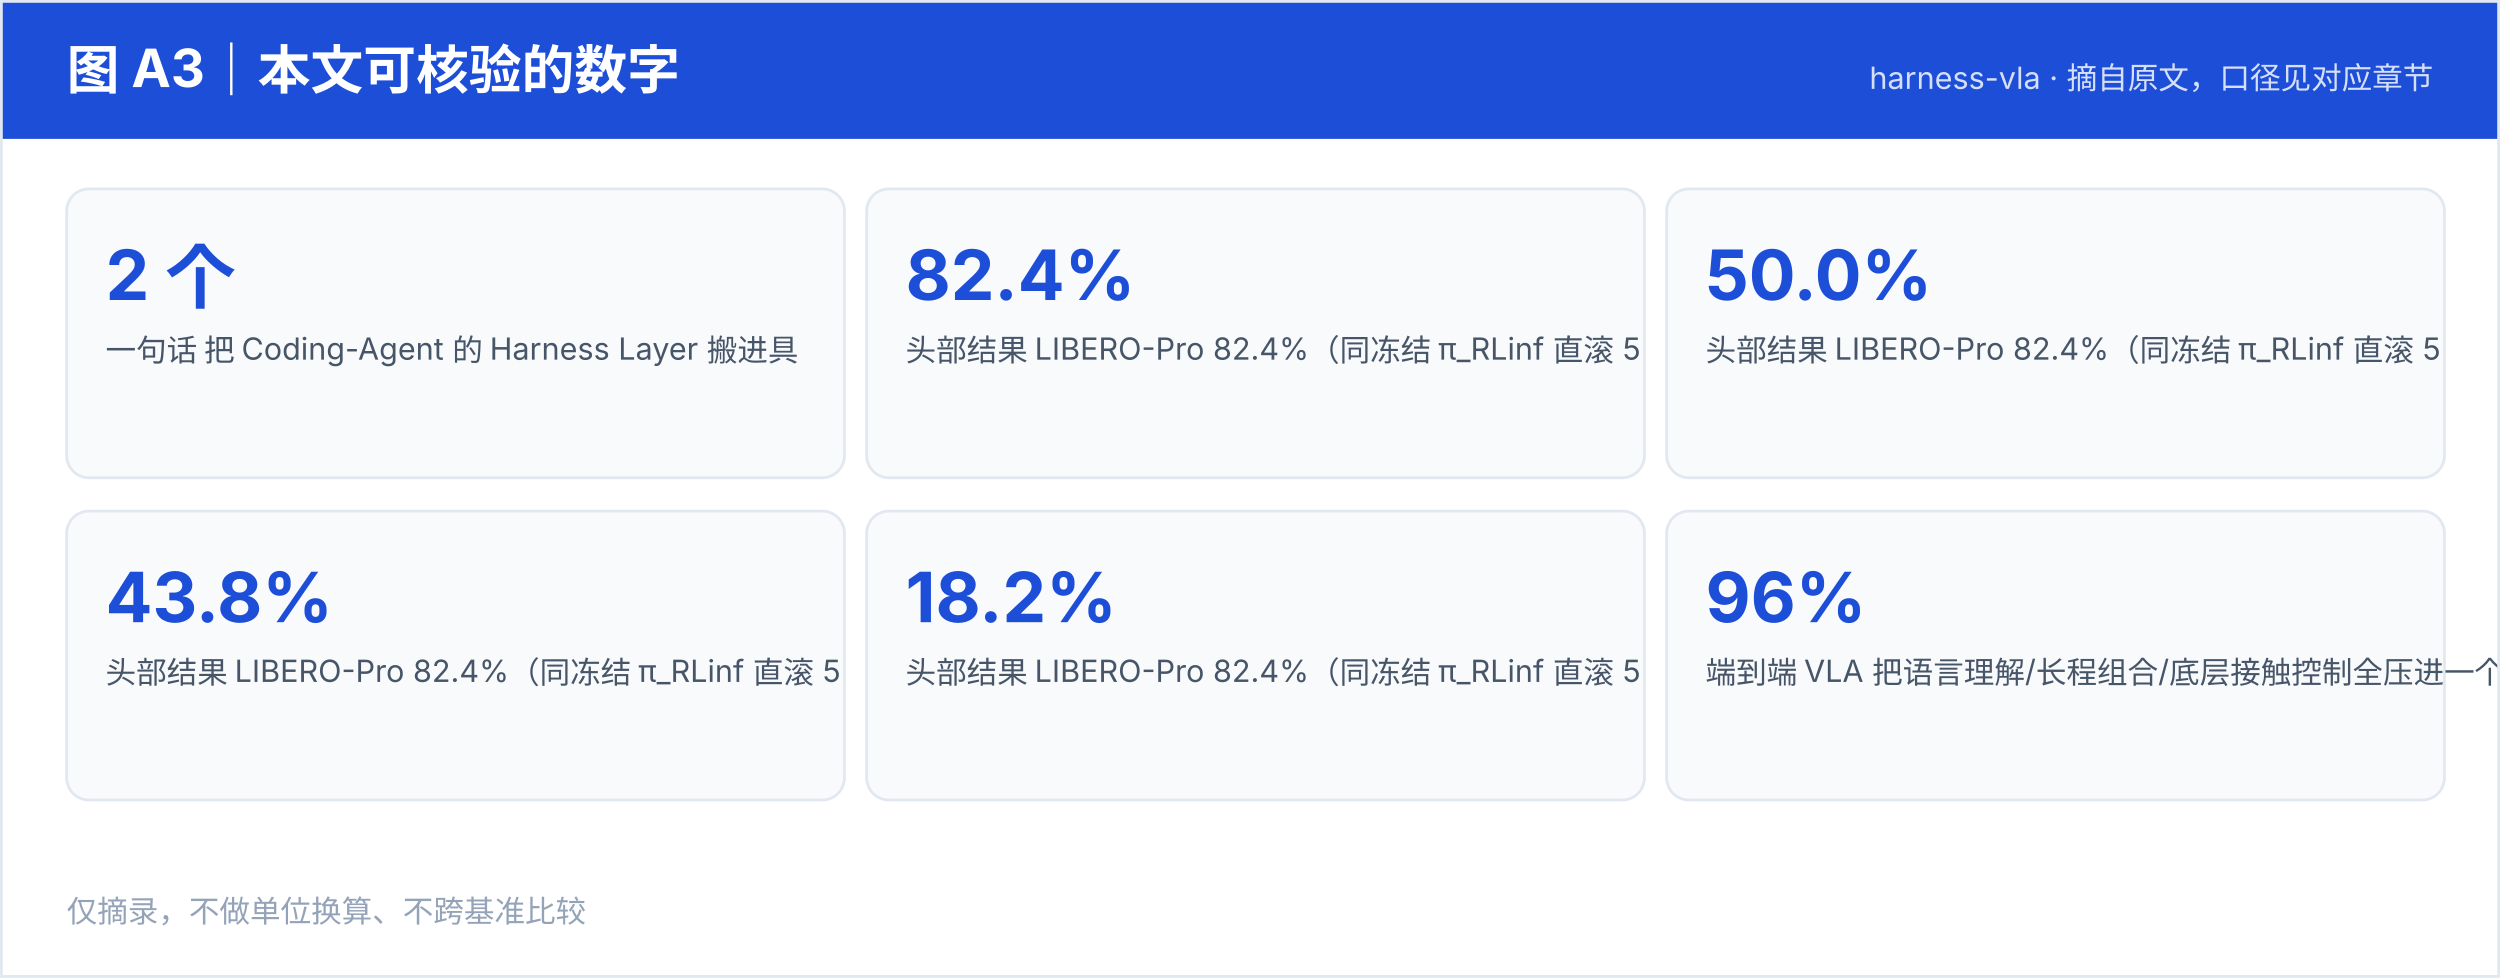
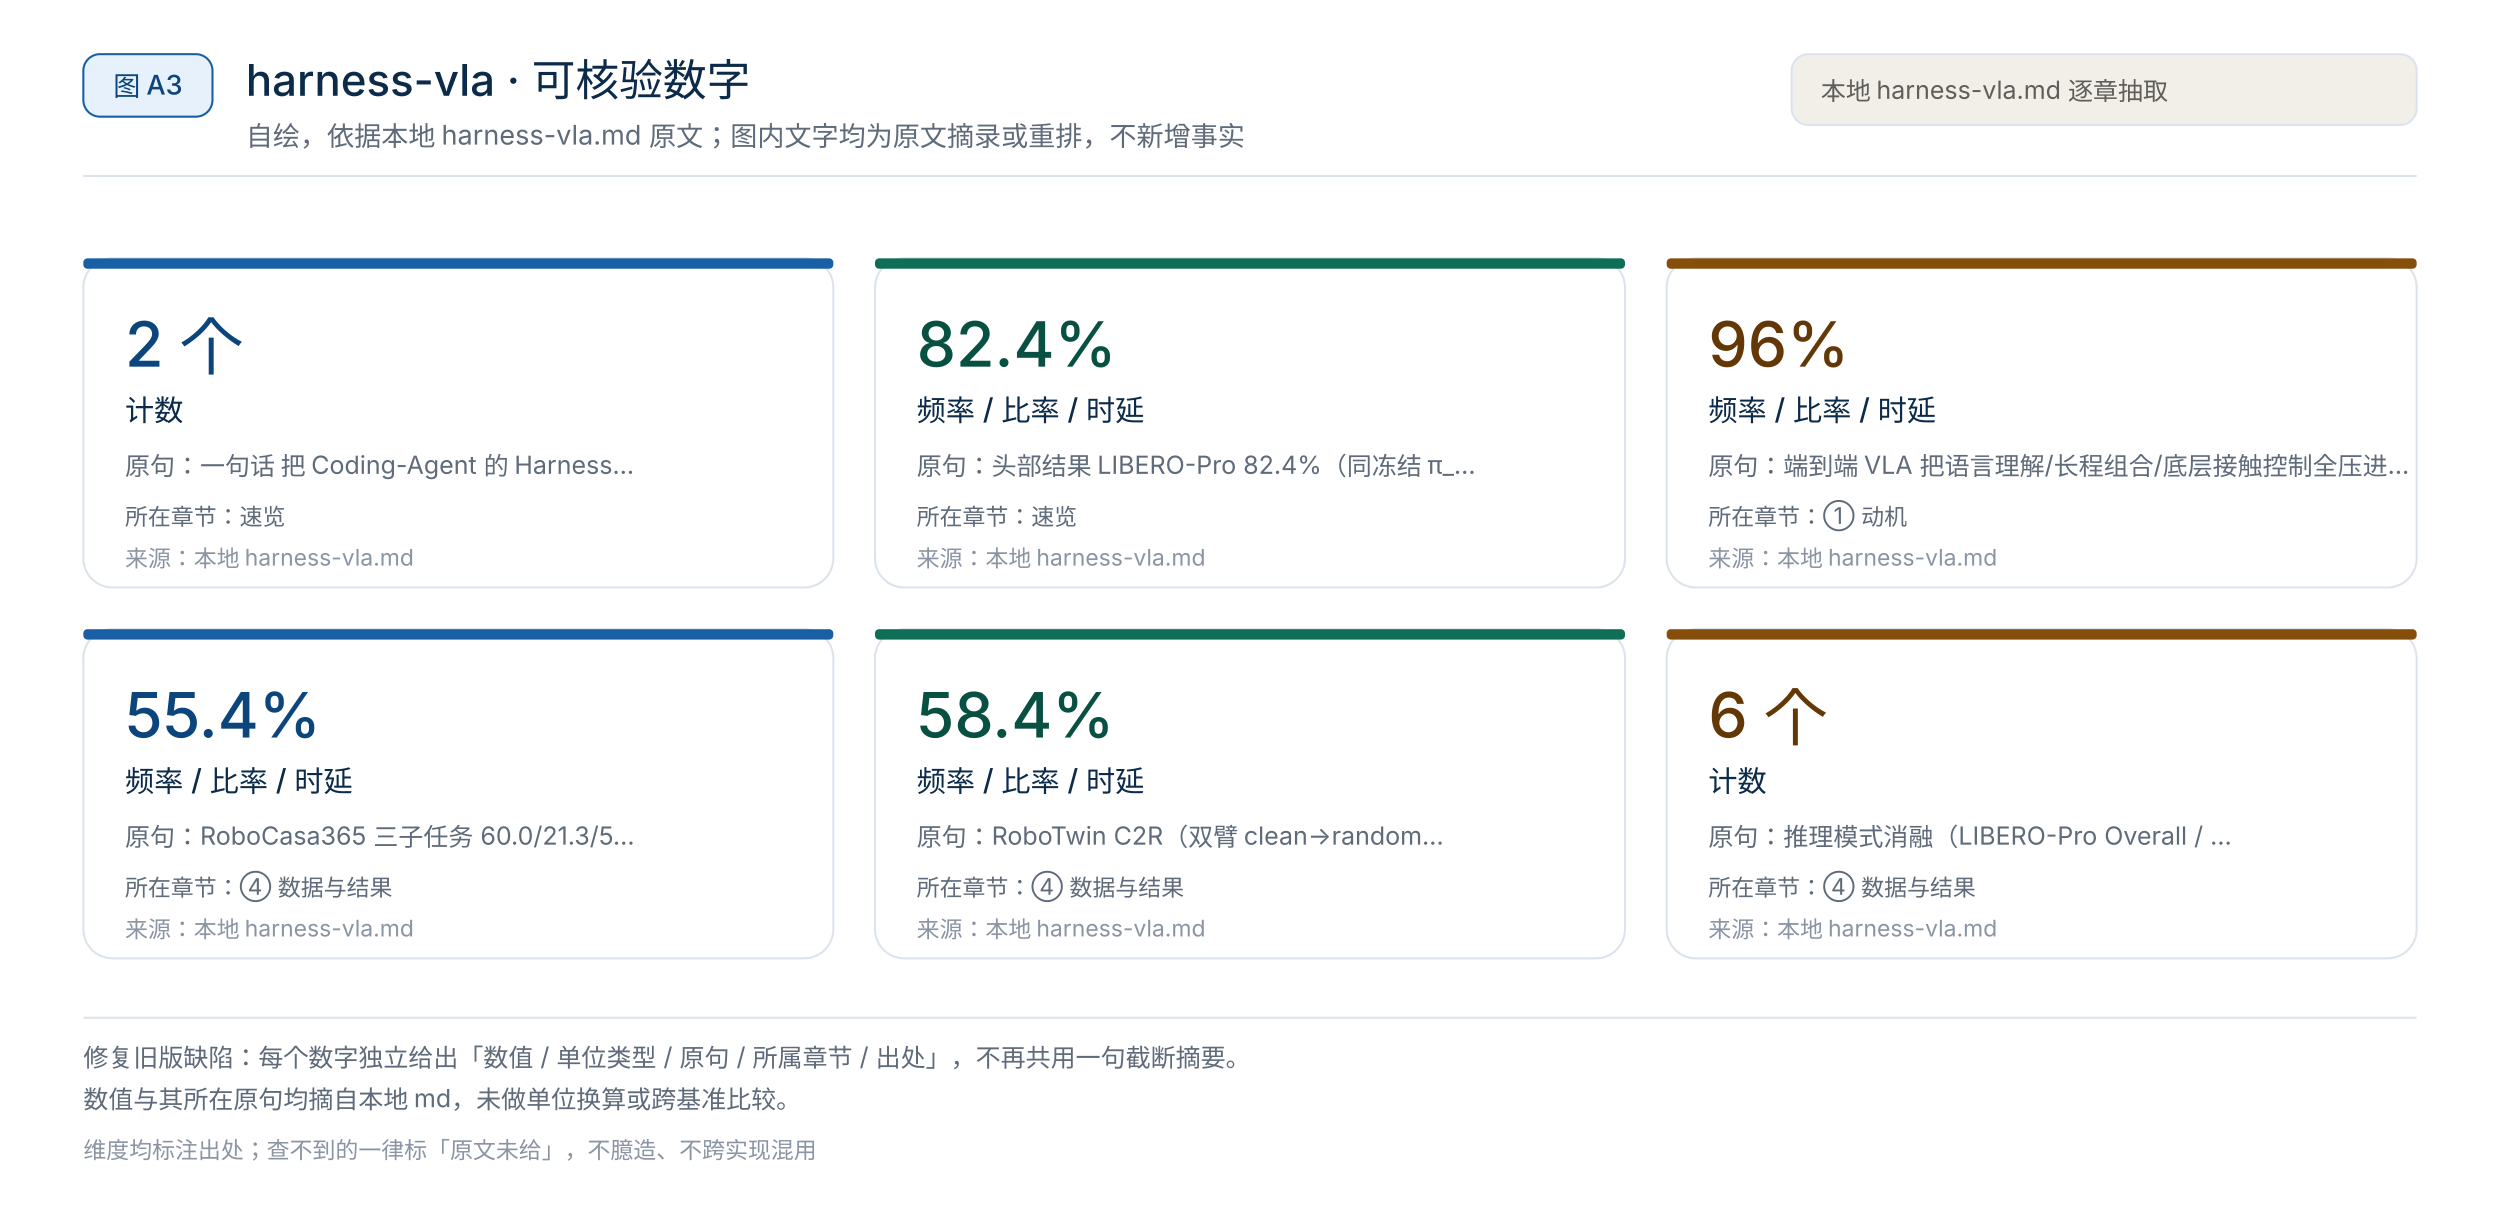
- <svg xmlns="http://www.w3.org/2000/svg" viewBox="0 0 900 352" width="900" height="352" font-family="PingFang SC, -apple-system, BlinkMacSystemFont, Microsoft YaHei, sans-serif">
-   <rect width="900" height="352" fill="#ffffff" />
-   <rect x="0" y="0" width="900" height="50" fill="#1d4ed8" />
-   <text x="24" y="32" font-size="19" fill="#ffffff" font-weight="700" text-anchor="start">图 A3｜本文可核验的数字</text>
-   <text x="876" y="32" font-size="11" fill="#ffffff" font-weight="400" text-anchor="end" opacity="0.82">harness-vla · 摘自原文，口径见对应章节</text>
-   <rect x="24" y="68" width="280" height="104" rx="8" fill="#f8fafc" stroke="#e2e8f0" />
-   <text x="38" y="108" font-size="25" fill="#1d4ed8" font-weight="700" text-anchor="start">2 个</text>
-   <text x="38" y="130" font-size="11" fill="#475569" font-weight="400" text-anchor="start">一句话 把 Coding-Agent 的 Harness Layer 搬进具</text>
-   <rect x="312" y="68" width="280" height="104" rx="8" fill="#f8fafc" stroke="#e2e8f0" />
-   <text x="326" y="108" font-size="25" fill="#1d4ed8" font-weight="700" text-anchor="start">82.4%</text>
-   <text x="326" y="130" font-size="11" fill="#475569" font-weight="400" text-anchor="start">头部结果 LIBERO-Pro 82.4%（同冻结 π_RLinf 直滚 5</text>
-   <rect x="600" y="68" width="280" height="104" rx="8" fill="#f8fafc" stroke="#e2e8f0" />
-   <text x="614" y="108" font-size="25" fill="#1d4ed8" font-weight="700" text-anchor="start">50.0%</text>
-   <text x="614" y="130" font-size="11" fill="#475569" font-weight="400" text-anchor="start">头部结果 LIBERO-Pro 82.4%（同冻结 π_RLinf 直滚 5</text>
-   <rect x="24" y="184" width="280" height="104" rx="8" fill="#f8fafc" stroke="#e2e8f0" />
-   <text x="38" y="224" font-size="25" fill="#1d4ed8" font-weight="700" text-anchor="start">43.8%</text>
-   <text x="38" y="246" font-size="11" fill="#475569" font-weight="400" text-anchor="start">头部结果 LIBERO-Pro 82.4%（同冻结 π_RLinf 直滚 5</text>
-   <rect x="312" y="184" width="280" height="104" rx="8" fill="#f8fafc" stroke="#e2e8f0" />
-   <text x="326" y="224" font-size="25" fill="#1d4ed8" font-weight="700" text-anchor="start">18.2%</text>
-   <text x="326" y="246" font-size="11" fill="#475569" font-weight="400" text-anchor="start">头部结果 LIBERO-Pro 82.4%（同冻结 π_RLinf 直滚 5</text>
-   <rect x="600" y="184" width="280" height="104" rx="8" fill="#f8fafc" stroke="#e2e8f0" />
-   <text x="614" y="224" font-size="25" fill="#1d4ed8" font-weight="700" text-anchor="start">96%</text>
-   <text x="614" y="246" font-size="11" fill="#475569" font-weight="400" text-anchor="start">端到端 VLA 把语言理解/长程组合/底层接触控制全压进一个策略，部署一遇扰</text>
-   <text x="24" y="332" font-size="11" fill="#94a3b8" font-weight="400" text-anchor="start">仅摘录，不做单位换算、不跨基准比较</text>
-   <rect x="0.5" y="0.5" width="899" height="351" fill="none" stroke="#e2e8f0" />
+ <svg xmlns="http://www.w3.org/2000/svg" width="1200" height="586" viewBox="0 0 1200 586" role="img">
+   <defs>
+     <marker id="arrow" viewBox="0 0 10 10" refX="8" refY="5" markerWidth="6" markerHeight="6" orient="auto-start-reverse">
+       <path d="M2 1L8 5L2 9" fill="none" stroke="#185FA5" stroke-width="1.6" stroke-linecap="round" stroke-linejoin="round" />
+     </marker>
+   </defs>
+   <rect x="0" y="0" width="1200" height="586" rx="0" fill="#FFFFFF" stroke="#FFFFFF" stroke-width="1" />
+   <text x="118" y="46" font-family="-apple-system,BlinkMacSystemFont,'PingFang SC','Microsoft YaHei',sans-serif" font-size="21" font-weight="500" fill="#0C2B4A" text-anchor="start">harness-vla · 可核验数字</text>
+   <text x="118" y="70" font-family="-apple-system,BlinkMacSystemFont,'PingFang SC','Microsoft YaHei',sans-serif" font-size="13" font-weight="400" fill="#5F6B7A" text-anchor="start">自绘，依据本地 harness-vla.md 原文；图内文字均为原文摘录或重排，不新增事实</text>
+   <rect x="40" y="84" width="1120" height="1" rx="0" fill="#DDE3EC" stroke="#DDE3EC" stroke-width="0" />
+   <rect x="860" y="26" width="300" height="34" rx="8" fill="#F1EFE8" stroke="#DDE3EC" stroke-width="1" />
+   <text x="874" y="48" font-family="-apple-system,BlinkMacSystemFont,'PingFang SC','Microsoft YaHei',sans-serif" font-size="12" font-weight="400" fill="#5F5E5A" text-anchor="start">本地 harness-vla.md 逐章抽取</text>
+   <rect x="40" y="26" width="62" height="30" rx="8" fill="#E6F1FB" stroke="#185FA5" stroke-width="1" />
+   <text x="71" y="46" font-family="-apple-system,BlinkMacSystemFont,'PingFang SC','Microsoft YaHei',sans-serif" font-size="13" font-weight="500" fill="#0C447C" text-anchor="middle">图 A3</text>
+   <rect x="40" y="124" width="360" height="158" rx="14" fill="#FFFFFF" stroke="#DDE3EC" stroke-width="1" />
+   <rect x="40" y="124" width="360" height="5" rx="2" fill="#185FA5" stroke="#185FA5" stroke-width="0" />
+   <text x="60" y="176" font-family="-apple-system,BlinkMacSystemFont,'PingFang SC','Microsoft YaHei',sans-serif" font-size="30" font-weight="500" fill="#0C447C" text-anchor="start">2 个</text>
+   <text x="60" y="202" font-family="-apple-system,BlinkMacSystemFont,'PingFang SC','Microsoft YaHei',sans-serif" font-size="14" font-weight="500" fill="#0C2B4A" text-anchor="start">计数</text>
+   <text x="60" y="228" font-family="-apple-system,BlinkMacSystemFont,'PingFang SC','Microsoft YaHei',sans-serif" font-size="12" font-weight="400" fill="#5F6B7A" text-anchor="start">原句：一句话 把 Coding-Agent 的 Harness…</text>
+   <text x="60" y="252" font-family="-apple-system,BlinkMacSystemFont,'PingFang SC','Microsoft YaHei',sans-serif" font-size="11" font-weight="400" fill="#5F6B7A" text-anchor="start">所在章节：速览</text>
+   <text x="60" y="272" font-family="-apple-system,BlinkMacSystemFont,'PingFang SC','Microsoft YaHei',sans-serif" font-size="11" font-weight="400" fill="#8A94A3" text-anchor="start">来源：本地 harness-vla.md</text>
+   <rect x="420" y="124" width="360" height="158" rx="14" fill="#FFFFFF" stroke="#DDE3EC" stroke-width="1" />
+   <rect x="420" y="124" width="360" height="5" rx="2" fill="#0F6E56" stroke="#0F6E56" stroke-width="0" />
+   <text x="440" y="176" font-family="-apple-system,BlinkMacSystemFont,'PingFang SC','Microsoft YaHei',sans-serif" font-size="30" font-weight="500" fill="#085041" text-anchor="start">82.4%</text>
+   <text x="440" y="202" font-family="-apple-system,BlinkMacSystemFont,'PingFang SC','Microsoft YaHei',sans-serif" font-size="14" font-weight="500" fill="#0C2B4A" text-anchor="start">频率 / 比率 / 时延</text>
+   <text x="440" y="228" font-family="-apple-system,BlinkMacSystemFont,'PingFang SC','Microsoft YaHei',sans-serif" font-size="12" font-weight="400" fill="#5F6B7A" text-anchor="start">原句：头部结果 LIBERO-Pro 82.4%（同冻结 π_…</text>
+   <text x="440" y="252" font-family="-apple-system,BlinkMacSystemFont,'PingFang SC','Microsoft YaHei',sans-serif" font-size="11" font-weight="400" fill="#5F6B7A" text-anchor="start">所在章节：速览</text>
+   <text x="440" y="272" font-family="-apple-system,BlinkMacSystemFont,'PingFang SC','Microsoft YaHei',sans-serif" font-size="11" font-weight="400" fill="#8A94A3" text-anchor="start">来源：本地 harness-vla.md</text>
+   <rect x="800" y="124" width="360" height="158" rx="14" fill="#FFFFFF" stroke="#DDE3EC" stroke-width="1" />
+   <rect x="800" y="124" width="360" height="5" rx="2" fill="#854F0B" stroke="#854F0B" stroke-width="0" />
+   <text x="820" y="176" font-family="-apple-system,BlinkMacSystemFont,'PingFang SC','Microsoft YaHei',sans-serif" font-size="30" font-weight="500" fill="#633806" text-anchor="start">96%</text>
+   <text x="820" y="202" font-family="-apple-system,BlinkMacSystemFont,'PingFang SC','Microsoft YaHei',sans-serif" font-size="14" font-weight="500" fill="#0C2B4A" text-anchor="start">频率 / 比率 / 时延</text>
+   <text x="820" y="228" font-family="-apple-system,BlinkMacSystemFont,'PingFang SC','Microsoft YaHei',sans-serif" font-size="12" font-weight="400" fill="#5F6B7A" text-anchor="start">原句：端到端 VLA 把语言理解/长程组合/底层接触控制全压进…</text>
+   <text x="820" y="252" font-family="-apple-system,BlinkMacSystemFont,'PingFang SC','Microsoft YaHei',sans-serif" font-size="11" font-weight="400" fill="#5F6B7A" text-anchor="start">所在章节：① 动机</text>
+   <text x="820" y="272" font-family="-apple-system,BlinkMacSystemFont,'PingFang SC','Microsoft YaHei',sans-serif" font-size="11" font-weight="400" fill="#8A94A3" text-anchor="start">来源：本地 harness-vla.md</text>
+   <rect x="40" y="302" width="360" height="158" rx="14" fill="#FFFFFF" stroke="#DDE3EC" stroke-width="1" />
+   <rect x="40" y="302" width="360" height="5" rx="2" fill="#185FA5" stroke="#185FA5" stroke-width="0" />
+   <text x="60" y="354" font-family="-apple-system,BlinkMacSystemFont,'PingFang SC','Microsoft YaHei',sans-serif" font-size="30" font-weight="500" fill="#0C447C" text-anchor="start">55.4%</text>
+   <text x="60" y="380" font-family="-apple-system,BlinkMacSystemFont,'PingFang SC','Microsoft YaHei',sans-serif" font-size="14" font-weight="500" fill="#0C2B4A" text-anchor="start">频率 / 比率 / 时延</text>
+   <text x="60" y="406" font-family="-apple-system,BlinkMacSystemFont,'PingFang SC','Microsoft YaHei',sans-serif" font-size="12" font-weight="400" fill="#5F6B7A" text-anchor="start">原句：RoboCasa365 三子任务 60.0/21.3/5…</text>
+   <text x="60" y="430" font-family="-apple-system,BlinkMacSystemFont,'PingFang SC','Microsoft YaHei',sans-serif" font-size="11" font-weight="400" fill="#5F6B7A" text-anchor="start">所在章节：④ 数据与结果</text>
+   <text x="60" y="450" font-family="-apple-system,BlinkMacSystemFont,'PingFang SC','Microsoft YaHei',sans-serif" font-size="11" font-weight="400" fill="#8A94A3" text-anchor="start">来源：本地 harness-vla.md</text>
+   <rect x="420" y="302" width="360" height="158" rx="14" fill="#FFFFFF" stroke="#DDE3EC" stroke-width="1" />
+   <rect x="420" y="302" width="360" height="5" rx="2" fill="#0F6E56" stroke="#0F6E56" stroke-width="0" />
+   <text x="440" y="354" font-family="-apple-system,BlinkMacSystemFont,'PingFang SC','Microsoft YaHei',sans-serif" font-size="30" font-weight="500" fill="#085041" text-anchor="start">58.4%</text>
+   <text x="440" y="380" font-family="-apple-system,BlinkMacSystemFont,'PingFang SC','Microsoft YaHei',sans-serif" font-size="14" font-weight="500" fill="#0C2B4A" text-anchor="start">频率 / 比率 / 时延</text>
+   <text x="440" y="406" font-family="-apple-system,BlinkMacSystemFont,'PingFang SC','Microsoft YaHei',sans-serif" font-size="12" font-weight="400" fill="#5F6B7A" text-anchor="start">原句：RoboTwin C2R（双臂 clean→random…</text>
+   <text x="440" y="430" font-family="-apple-system,BlinkMacSystemFont,'PingFang SC','Microsoft YaHei',sans-serif" font-size="11" font-weight="400" fill="#5F6B7A" text-anchor="start">所在章节：④ 数据与结果</text>
+   <text x="440" y="450" font-family="-apple-system,BlinkMacSystemFont,'PingFang SC','Microsoft YaHei',sans-serif" font-size="11" font-weight="400" fill="#8A94A3" text-anchor="start">来源：本地 harness-vla.md</text>
+   <rect x="800" y="302" width="360" height="158" rx="14" fill="#FFFFFF" stroke="#DDE3EC" stroke-width="1" />
+   <rect x="800" y="302" width="360" height="5" rx="2" fill="#854F0B" stroke="#854F0B" stroke-width="0" />
+   <text x="820" y="354" font-family="-apple-system,BlinkMacSystemFont,'PingFang SC','Microsoft YaHei',sans-serif" font-size="30" font-weight="500" fill="#633806" text-anchor="start">6 个</text>
+   <text x="820" y="380" font-family="-apple-system,BlinkMacSystemFont,'PingFang SC','Microsoft YaHei',sans-serif" font-size="14" font-weight="500" fill="#0C2B4A" text-anchor="start">计数</text>
+   <text x="820" y="406" font-family="-apple-system,BlinkMacSystemFont,'PingFang SC','Microsoft YaHei',sans-serif" font-size="12" font-weight="400" fill="#5F6B7A" text-anchor="start">原句：推理模式消融（LIBERO-Pro Overall / …</text>
+   <text x="820" y="430" font-family="-apple-system,BlinkMacSystemFont,'PingFang SC','Microsoft YaHei',sans-serif" font-size="11" font-weight="400" fill="#5F6B7A" text-anchor="start">所在章节：④ 数据与结果</text>
+   <text x="820" y="450" font-family="-apple-system,BlinkMacSystemFont,'PingFang SC','Microsoft YaHei',sans-serif" font-size="11" font-weight="400" fill="#8A94A3" text-anchor="start">来源：本地 harness-vla.md</text>
+   <rect x="40" y="488" width="1120" height="1" rx="0" fill="#DDE3EC" stroke="#DDE3EC" stroke-width="0" />
+   <text x="40" y="512" font-family="-apple-system,BlinkMacSystemFont,'PingFang SC','Microsoft YaHei',sans-serif" font-size="12" font-weight="400" fill="#5F6B7A" text-anchor="start">修复旧版缺陷：每个数字独立给出「数值 / 单位类型 / 原句 / 所属章节 / 出处」，不再共用一句截断摘要。</text>
+   <text x="40" y="532" font-family="-apple-system,BlinkMacSystemFont,'PingFang SC','Microsoft YaHei',sans-serif" font-size="12" font-weight="400" fill="#5F6B7A" text-anchor="start">数值与其所在原句均摘自本地 md，未做单位换算或跨基准比较。</text>
+   <text x="40" y="556" font-family="-apple-system,BlinkMacSystemFont,'PingFang SC','Microsoft YaHei',sans-serif" font-size="11" font-weight="400" fill="#8A94A3" text-anchor="start">维度均标注出处；查不到的一律标「原文未给」，不臆造、不跨实现混用</text>
</svg>
